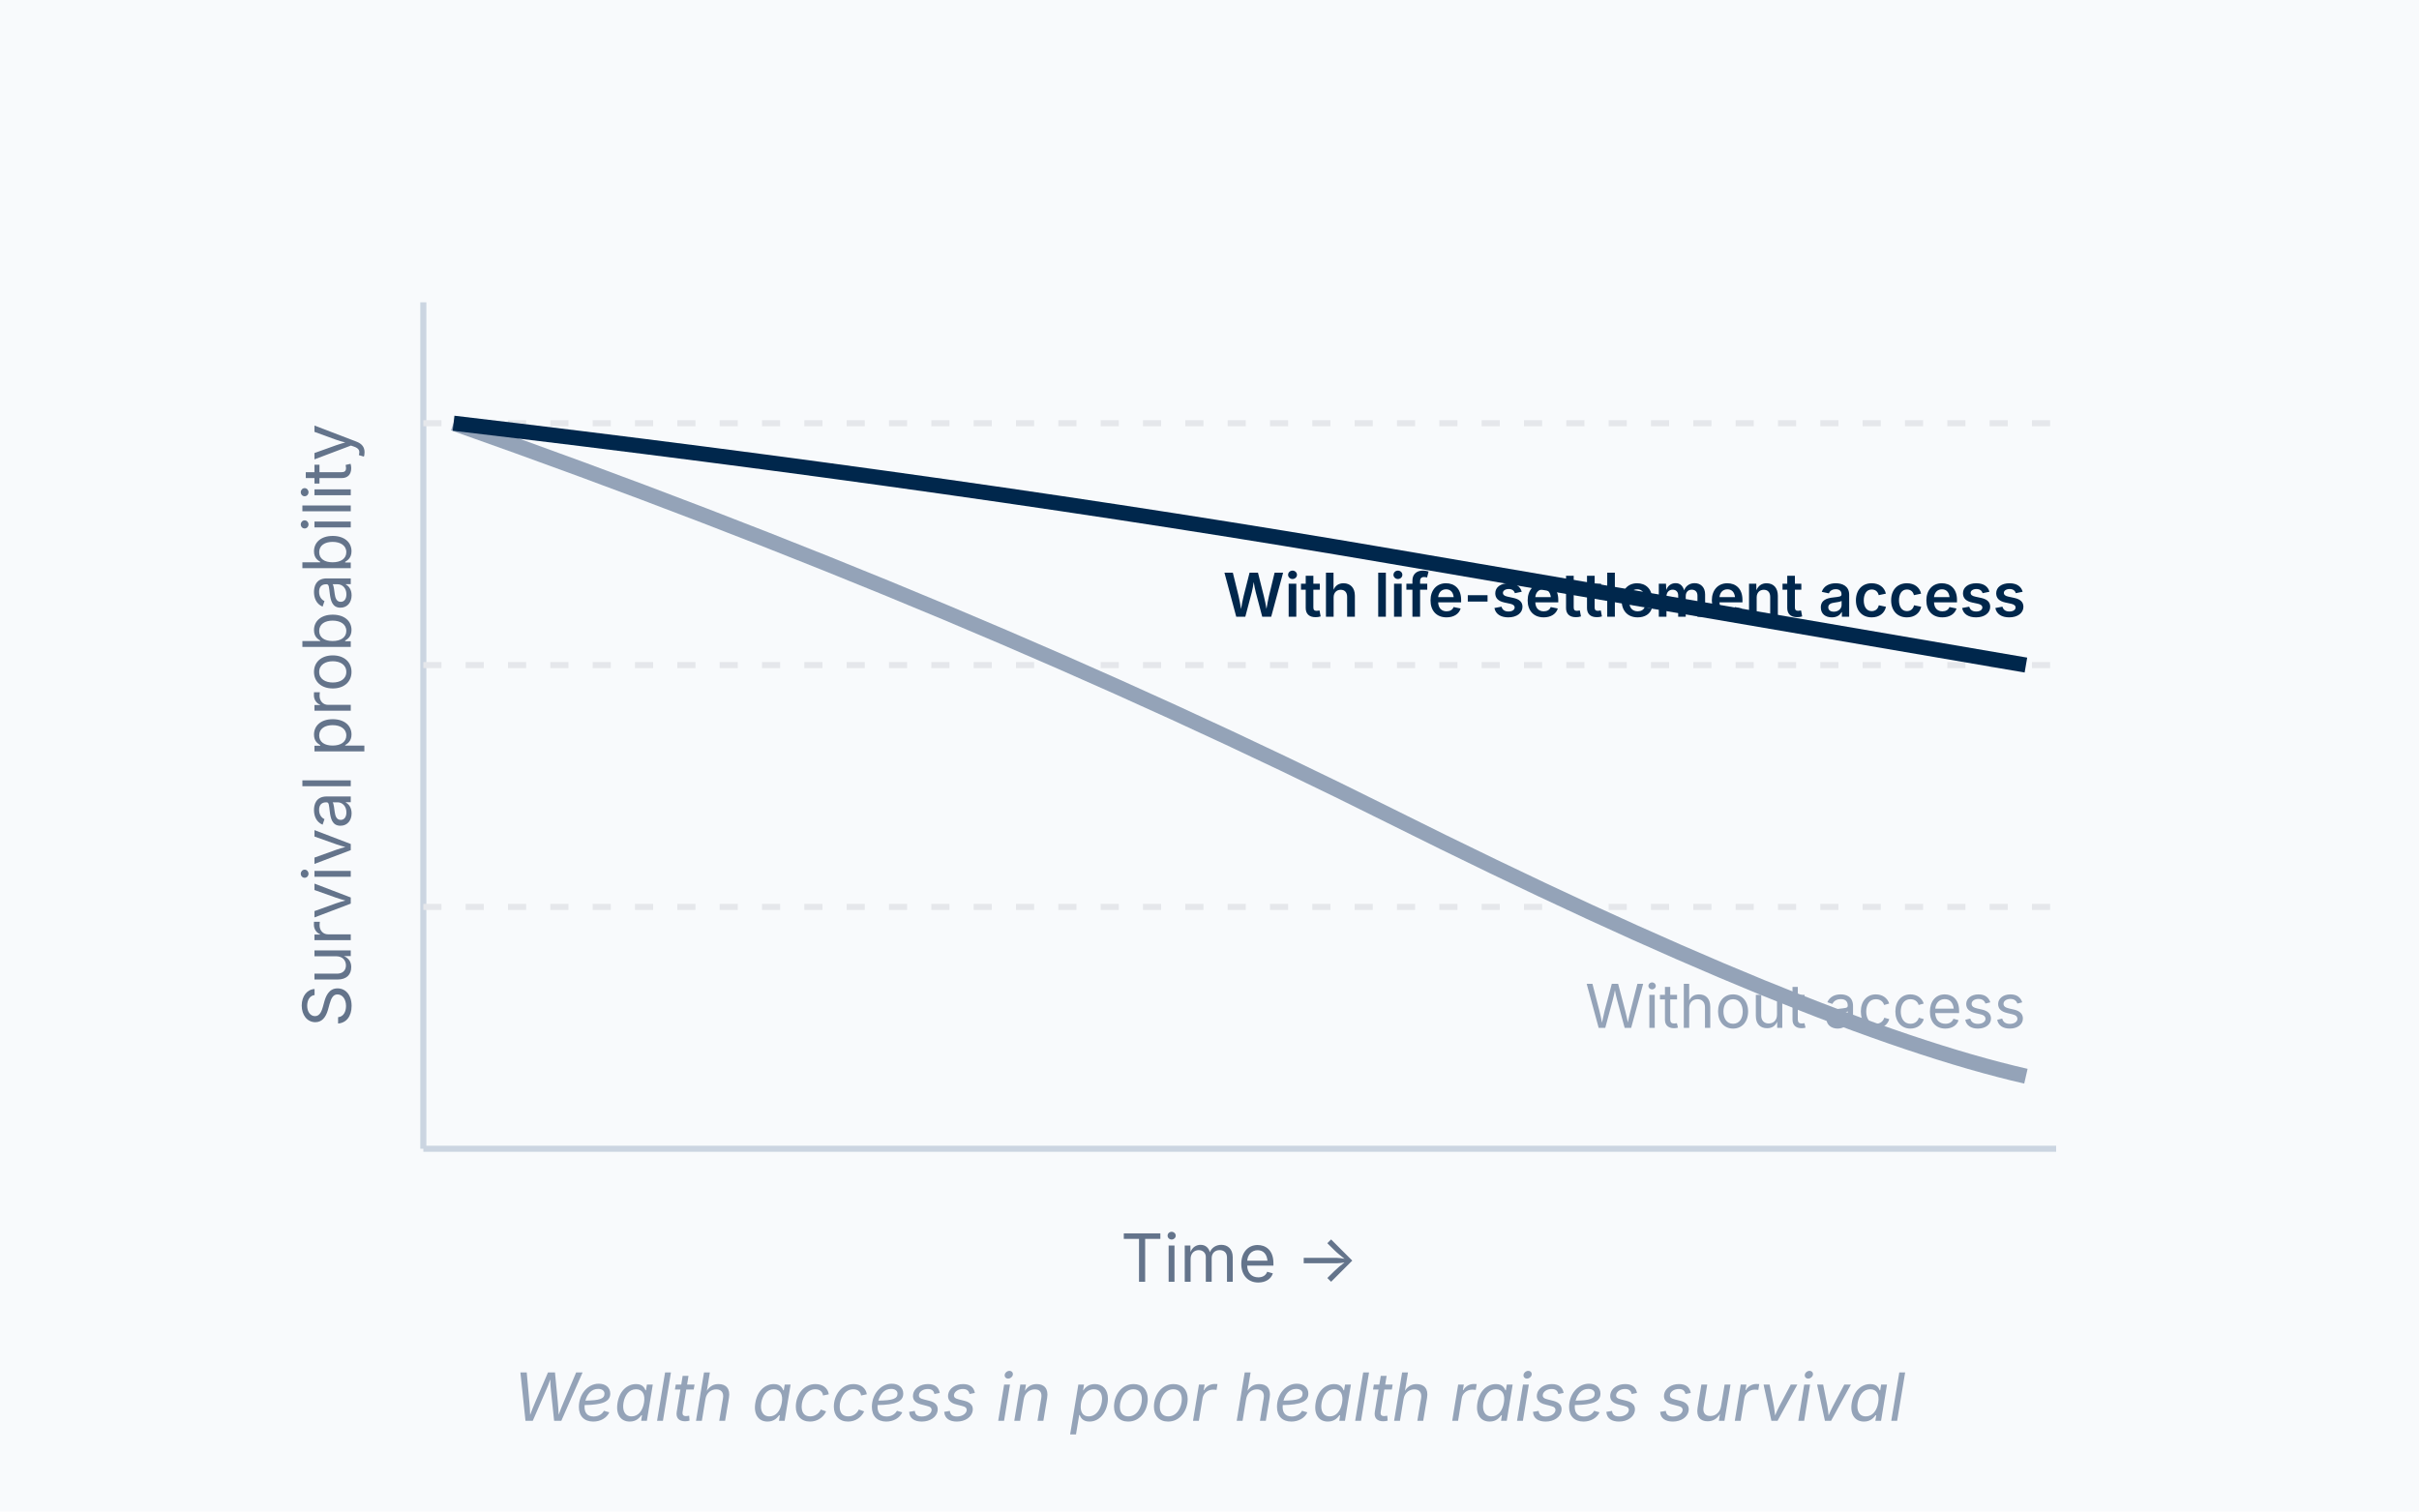
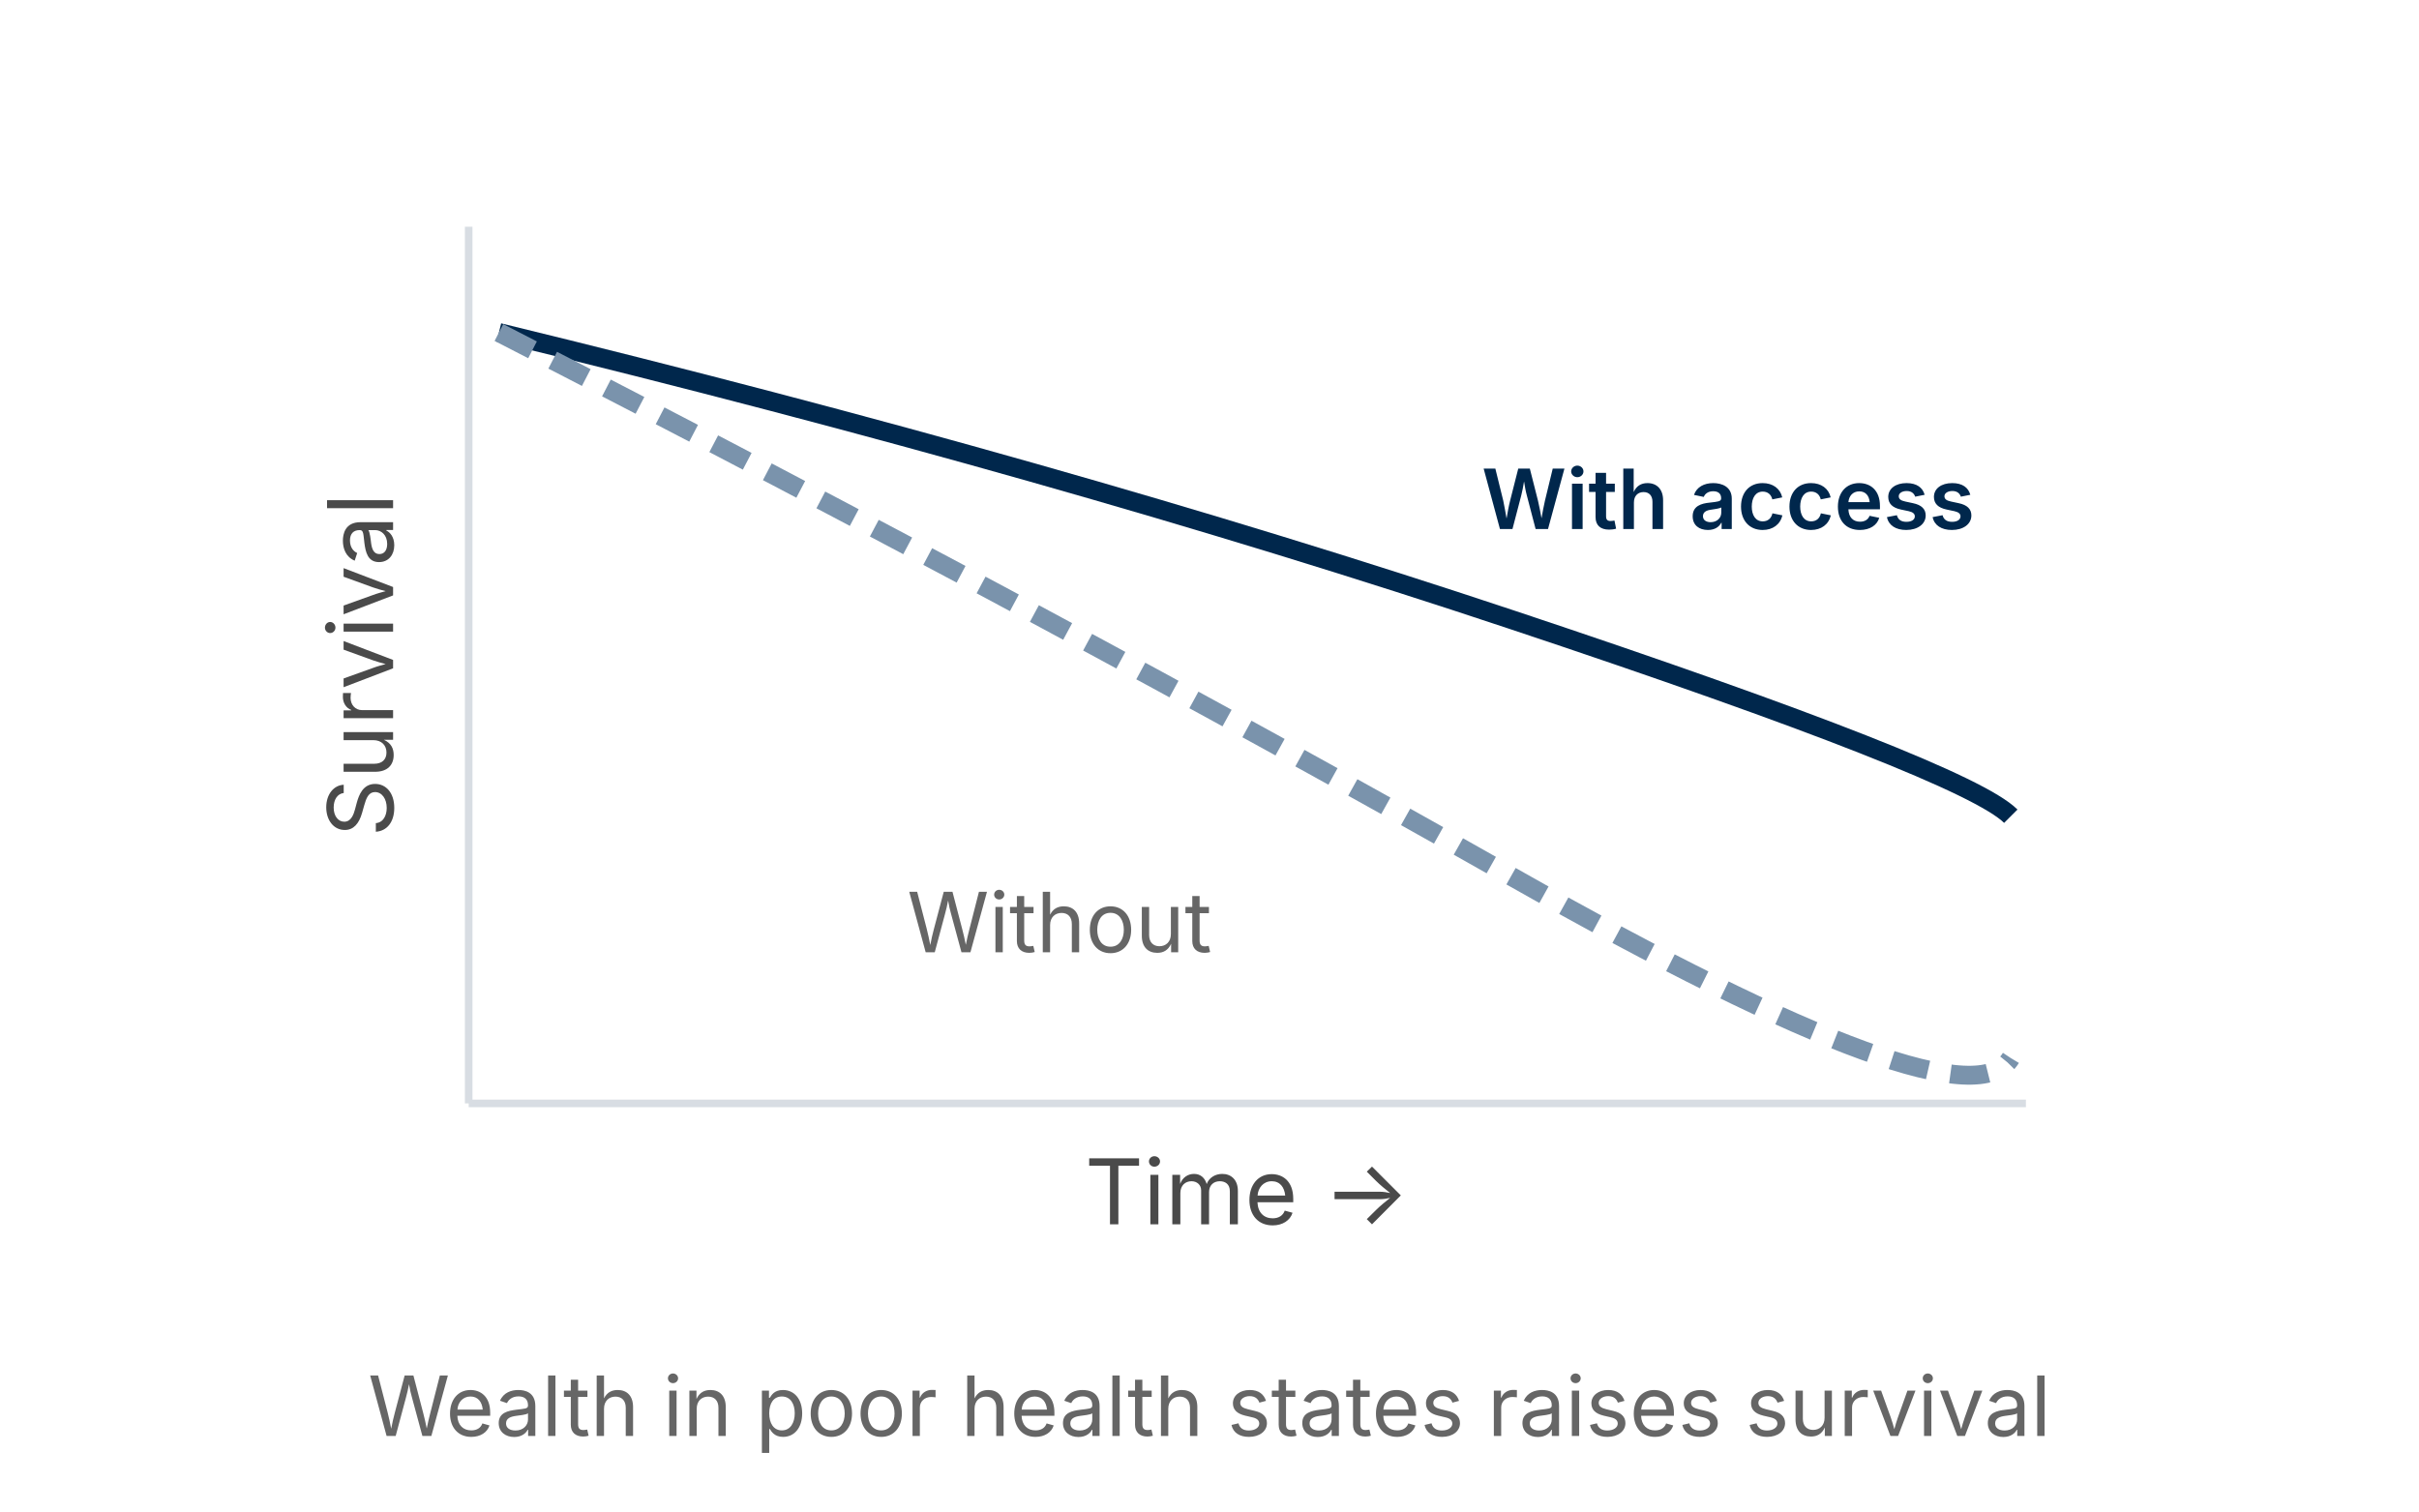
- <svg xmlns="http://www.w3.org/2000/svg" viewBox="0 0 400 250" font-family="Inter, -apple-system, system-ui, sans-serif">
-   <rect width="400" height="250" fill="#f8fafc" />
-   <line x1="70" y1="190" x2="340" y2="190" stroke="#cbd5e1" stroke-width="1" />
-   <line x1="70" y1="50" x2="70" y2="190" stroke="#cbd5e1" stroke-width="1" />
-   <line x1="70" y1="150" x2="340" y2="150" stroke="#e5e7eb" stroke-width="1" stroke-dasharray="3,4" />
-   <line x1="70" y1="110" x2="340" y2="110" stroke="#e5e7eb" stroke-width="1" stroke-dasharray="3,4" />
-   <line x1="70" y1="70" x2="340" y2="70" stroke="#e5e7eb" stroke-width="1" stroke-dasharray="3,4" />
-   <path d="M75 70 Q160 100 230 135 T335 178" fill="none" stroke="#94a3b8" stroke-width="2.5" />
-   <text x="335" y="170" text-anchor="end" font-size="10" fill="#94a3b8">Without access</text>
-   <path d="M75 70 Q160 80 230 92 T335 110" fill="none" stroke="#00274C" stroke-width="2.5" />
-   <text x="335" y="102" text-anchor="end" font-size="10" font-weight="600" fill="#00274C">With life-settlement access</text>
-   <text x="205" y="212" text-anchor="middle" font-size="11" fill="#64748b">Time →</text>
-   <text x="58" y="120" text-anchor="middle" font-size="11" fill="#64748b" transform="rotate(-90 58 120)">Survival probability</text>
-   <text x="200" y="235" text-anchor="middle" font-size="11" fill="#94a3b8" font-style="italic">Wealth access in poor health raises survival</text>
+ <svg xmlns="http://www.w3.org/2000/svg" viewBox="0 0 320 200" font-family="Inter, -apple-system, system-ui, sans-serif">
+   <line x1="62" y1="146" x2="268" y2="146" stroke="#d8dde3" stroke-width="1" />
+   <line x1="62" y1="30" x2="62" y2="146" stroke="#d8dde3" stroke-width="1" />
+   <path d="M66 44 Q140 62 200 82 T266 108" fill="none" stroke="#00274C" stroke-width="2.5" />
+   <path d="M66 44 Q140 82 200 116 T266 140" fill="none" stroke="#7A93AC" stroke-width="2.5" stroke-dasharray="5,3" />
+   <text x="196" y="70" font-size="11" font-weight="600" fill="#00274C">With access</text>
+   <text x="120" y="126" font-size="11" fill="#666666">Without</text>
+   <text x="165" y="162" text-anchor="middle" font-size="12" fill="#4a4a4a">Time →</text>
+   <text x="52" y="88" text-anchor="middle" font-size="12" fill="#4a4a4a" transform="rotate(-90 52 88)">Survival</text>
+   <text x="160" y="190" text-anchor="middle" font-size="11" fill="#666666">Wealth in poor health states raises survival</text>
</svg>
